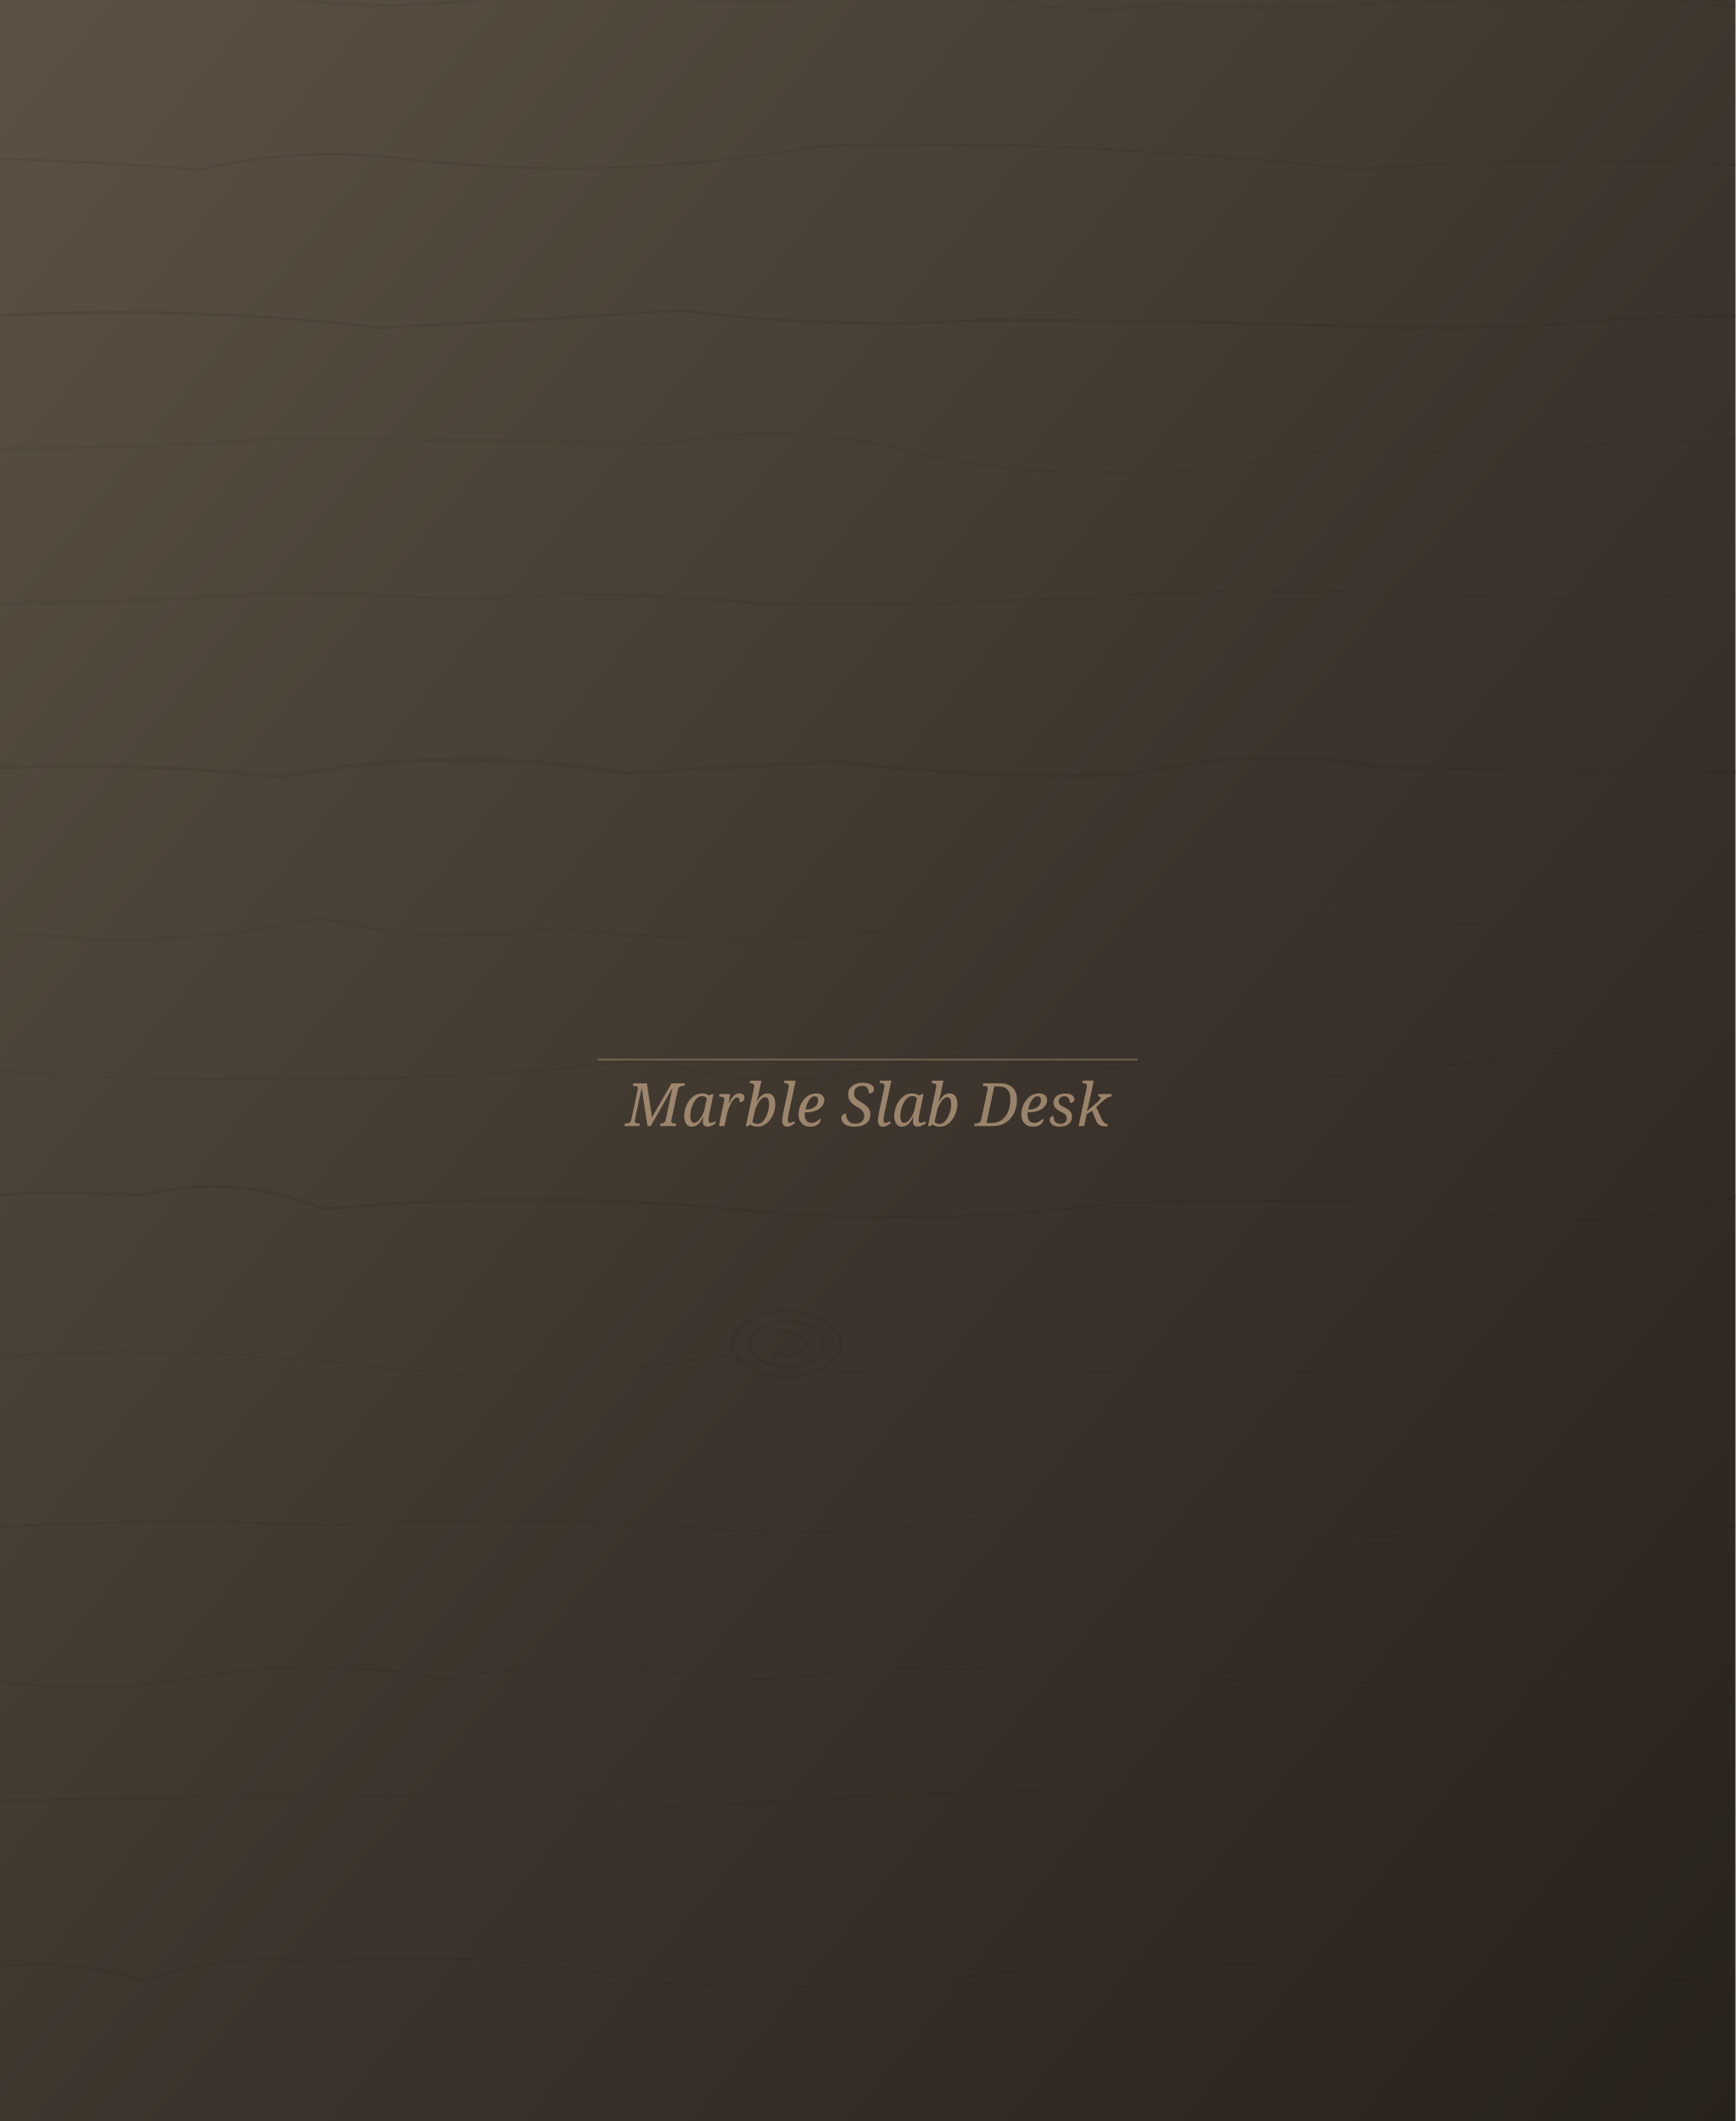
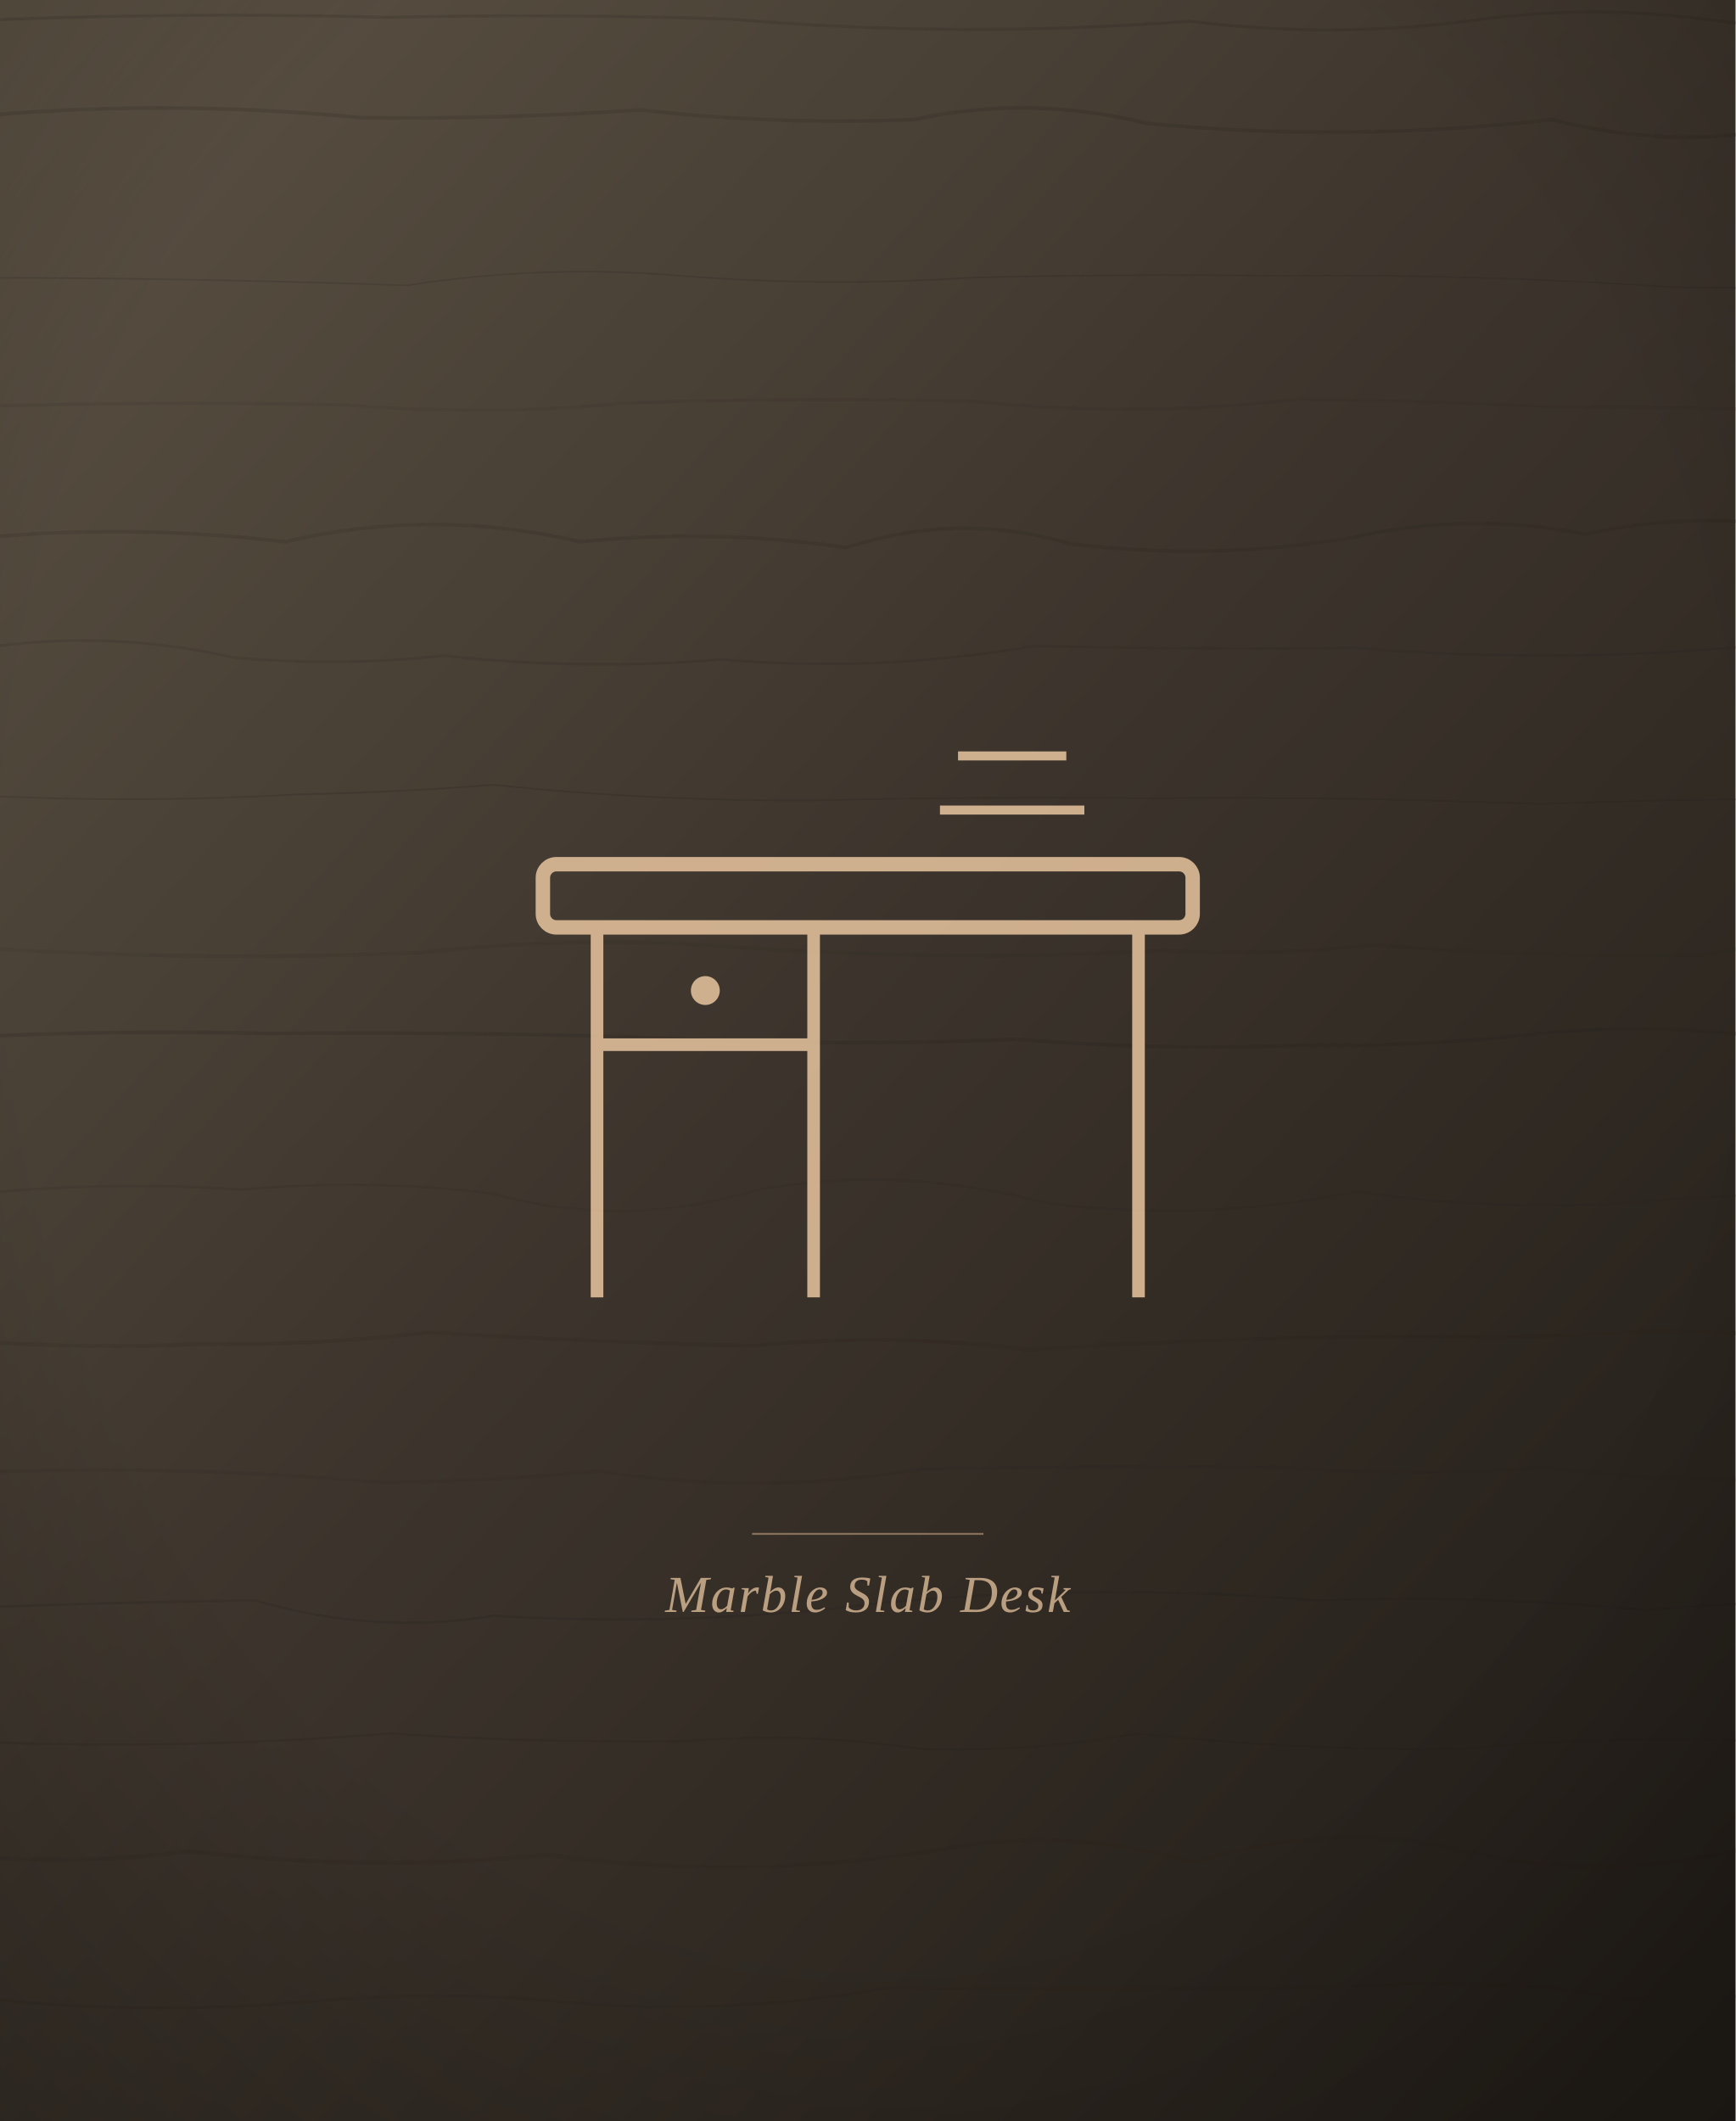
<svg xmlns="http://www.w3.org/2000/svg" width="900" height="1100" viewBox="0 0 900 1100">
  <defs>
-     <linearGradient id="g" x1="0" y1="0" x2="1" y2="1">
+     <linearGradient id="g" x1="0" y1="0" x2="0.9" y2="1">
      <stop offset="0" stop-color="#5c5244" />
-       <stop offset="0.55" stop-color="#3c342c" />
-       <stop offset="1" stop-color="#28221c" />
+       <stop offset="0.5" stop-color="#3c342c" />
+       <stop offset="1" stop-color="#221d18" />
    </linearGradient>
+     <radialGradient id="v" cx="0.5" cy="0.42" r="0.9">
+       <stop offset="0.55" stop-color="#000" stop-opacity="0" />
+       <stop offset="1" stop-color="#000" stop-opacity="0.35" />
+     </radialGradient>
  </defs>
  <rect width="900" height="1100" fill="url(#g)" />
  <g>
-     <path d="M -20 -1 Q 73 -11 165 1 Q 225 7 285 -7 Q 389 8 494 -7 Q 549 10 605 2 Q 668 7 732 -0 Q 794 4 855 -2 Q 909 8 963 1" fill="none" stroke="#28221c" stroke-opacity="0.08" stroke-width="1.7" />
-     <path d="M -20 82 Q 42 83 103 88 Q 155 76 206 82 Q 315 95 424 76 Q 511 73 597 79 Q 651 82 705 88 Q 813 79 920 87" fill="none" stroke="#28221c" stroke-opacity="0.13" stroke-width="1.1" />
-     <path d="M -20 165 Q 89 157 197 170 Q 276 166 354 161 Q 431 171 507 166 Q 616 166 725 170 Q 778 171 832 166 Q 935 161 1037 165" fill="none" stroke="#28221c" stroke-opacity="0.14" stroke-width="1.4" />
-     <path d="M -20 233 Q 67 233 154 227 Q 249 229 344 230 Q 414 217 484 237 Q 581 255 677 235 Q 733 230 788 239 Q 833 226 879 229 Q 935 223 991 235" fill="none" stroke="#28221c" stroke-opacity="0.06" stroke-width="2.4" />
-     <path d="M -20 313 Q 32 313 83 311 Q 161 305 238 311 Q 316 305 394 313 Q 494 315 593 308 Q 679 305 765 309 Q 811 313 857 309 Q 920 306 983 318" fill="none" stroke="#28221c" stroke-opacity="0.07" stroke-width="2.1" />
-     <path d="M -20 399 Q 63 394 146 403 Q 235 386 325 401 Q 379 398 433 395 Q 510 404 586 402 Q 652 386 718 398 Q 823 401 927 400" fill="none" stroke="#28221c" stroke-opacity="0.13" stroke-width="2.0" />
-     <path d="M -20 480 Q 73 496 166 476 Q 228 491 290 481 Q 391 494 492 478 Q 549 488 605 476 Q 682 469 759 479 Q 847 487 934 482" fill="none" stroke="#28221c" stroke-opacity="0.06" stroke-width="2.4" />
-     <path d="M -20 554 Q 65 561 150 559 Q 243 561 337 549 Q 383 565 430 558 Q 500 540 570 553 Q 670 566 769 550 Q 827 540 886 557 Q 947 573 1008 553" fill="none" stroke="#28221c" stroke-opacity="0.07" stroke-width="1.7" />
-     <path d="M -20 621 Q 27 617 73 620 Q 121 608 168 627 Q 269 618 370 626 Q 474 638 578 624 Q 660 622 741 624 Q 826 644 910 618 Q 1013 633 1116 621" fill="none" stroke="#28221c" stroke-opacity="0.14" stroke-width="1.5" />
-     <path d="M -20 705 Q 88 696 196 709 Q 284 720 372 703 Q 460 719 548 710 Q 638 717 729 707 Q 809 694 890 705 Q 999 721 1107 699" fill="none" stroke="#28221c" stroke-opacity="0.08" stroke-width="1.4" />
-     <path d="M -20 793 Q 75 787 170 791 Q 278 785 386 794 Q 449 797 512 787 Q 601 788 690 798 Q 756 796 822 787 Q 929 795 1035 798" fill="none" stroke="#28221c" stroke-opacity="0.13" stroke-width="1.1" />
-     <path d="M -20 869 Q 38 880 96 871 Q 164 858 231 871 Q 280 862 329 864 Q 385 876 442 866 Q 551 863 660 873 Q 753 873 845 870 Q 900 878 954 874" fill="none" stroke="#28221c" stroke-opacity="0.11" stroke-width="1.3" />
-     <path d="M -20 935 Q 88 931 196 932 Q 276 924 355 938 Q 450 930 546 929 Q 649 941 753 938 Q 812 945 870 936 Q 917 945 964 937" fill="none" stroke="#28221c" stroke-opacity="0.07" stroke-width="2.4" />
-     <path d="M -20 1023 Q 27 1013 74 1027 Q 120 1012 165 1018 Q 248 1010 331 1027 Q 406 1034 480 1028 Q 588 1012 696 1022 Q 793 1017 889 1029 Q 956 1028 1023 1020" fill="none" stroke="#28221c" stroke-opacity="0.13" stroke-width="1.5" />
-     <ellipse cx="408" cy="697" rx="10" ry="6" fill="none" stroke="#28221c" stroke-opacity="0.14" stroke-width="1.6" />
-     <ellipse cx="408" cy="697" rx="19" ry="12" fill="none" stroke="#28221c" stroke-opacity="0.14" stroke-width="1.6" />
-     <ellipse cx="408" cy="697" rx="28" ry="17" fill="none" stroke="#28221c" stroke-opacity="0.14" stroke-width="1.6" />
+     <path d="M -20 11 Q 91 6 201 9 Q 291 7 380 10 Q 498 20 617 11 Q 689 20 761 11 Q 823 2 884 10 Q 956 19 1027 10" fill="none" stroke="#221d18" stroke-opacity="0.16" stroke-width="1.6" />
+     <path d="M -20 61 Q 83 51 187 61 Q 259 62 332 57 Q 403 65 474 62 Q 534 49 595 64 Q 700 74 805 62 Q 866 78 927 66" fill="none" stroke="#221d18" stroke-opacity="0.16" stroke-width="1.9" />
+     <path d="M -20 144 Q 95 144 211 148 Q 282 137 353 143 Q 428 149 503 144 Q 582 142 662 143 Q 766 142 869 149 Q 944 150 1018 149" fill="none" stroke="#221d18" stroke-opacity="0.17" stroke-width="0.8" />
+     <path d="M -20 211 Q 80 208 180 210 Q 253 216 325 209 Q 415 206 504 208 Q 589 217 674 207 Q 741 208 808 211 Q 909 211 1009 216" fill="none" stroke="#221d18" stroke-opacity="0.09" stroke-width="1.7" />
+     <path d="M -20 280 Q 64 271 148 281 Q 224 263 301 281 Q 370 274 439 284 Q 497 265 555 282 Q 628 291 700 279 Q 761 265 822 277 Q 886 263 950 277" fill="none" stroke="#221d18" stroke-opacity="0.15" stroke-width="1.9" />
+     <path d="M -20 338 Q 50 325 121 341 Q 176 346 230 340 Q 302 348 374 342 Q 455 349 537 335 Q 619 337 702 336 Q 800 344 897 336 Q 999 325 1102 334" fill="none" stroke="#221d18" stroke-opacity="0.13" stroke-width="1.4" />
+     <path d="M -20 412 Q 67 417 154 412 Q 205 411 256 407 Q 342 416 427 415 Q 511 413 596 414 Q 697 413 799 417 Q 903 413 1008 415" fill="none" stroke="#221d18" stroke-opacity="0.18" stroke-width="0.9" />
+     <path d="M -20 491 Q 100 499 219 494 Q 299 485 379 491 Q 491 499 603 493 Q 658 496 713 490 Q 800 497 887 495 Q 967 477 1047 492" fill="none" stroke="#221d18" stroke-opacity="0.08" stroke-width="2.0" />
+     <path d="M -20 538 Q 60 534 140 536 Q 237 535 334 538 Q 431 543 527 539 Q 602 545 677 542 Q 738 543 798 536 Q 861 530 924 539" fill="none" stroke="#221d18" stroke-opacity="0.18" stroke-width="1.9" />
+     <path d="M -20 620 Q 53 612 126 617 Q 190 611 255 619 Q 324 638 393 617 Q 468 604 543 624 Q 624 634 704 618 Q 785 630 866 622 Q 943 617 1020 619" fill="none" stroke="#221d18" stroke-opacity="0.10" stroke-width="1.3" />
+     <path d="M -20 695 Q 42 700 105 697 Q 163 698 222 691 Q 306 696 390 698 Q 462 691 534 700 Q 640 693 746 693 Q 804 694 862 690 Q 968 694 1075 699" fill="none" stroke="#221d18" stroke-opacity="0.12" stroke-width="2.1" />
+     <path d="M -20 764 Q 89 759 199 769 Q 255 768 311 763 Q 394 776 477 762 Q 572 760 667 761 Q 735 766 802 761 Q 863 769 924 767" fill="none" stroke="#221d18" stroke-opacity="0.09" stroke-width="1.9" />
+     <path d="M -20 834 Q 56 831 132 830 Q 194 848 256 838 Q 358 844 460 831 Q 572 821 683 830 Q 768 827 853 835 Q 966 826 1080 832" fill="none" stroke="#221d18" stroke-opacity="0.17" stroke-width="1.3" />
+     <path d="M -20 903 Q 91 908 202 899 Q 278 904 355 903 Q 416 898 477 907 Q 533 909 590 899 Q 673 908 757 907 Q 844 899 932 904" fill="none" stroke="#221d18" stroke-opacity="0.16" stroke-width="1.2" />
+     <path d="M -20 962 Q 39 968 98 960 Q 191 971 284 962 Q 386 976 489 959 Q 554 947 619 966 Q 685 945 751 958 Q 829 978 907 958 Q 973 949 1039 963" fill="none" stroke="#221d18" stroke-opacity="0.12" stroke-width="2.2" />
+     <path d="M -20 1035 Q 70 1046 161 1038 Q 220 1033 279 1037 Q 370 1047 460 1031 Q 574 1032 687 1031 Q 751 1026 815 1032 Q 867 1043 920 1032 Q 992 1037 1065 1035" fill="none" stroke="#221d18" stroke-opacity="0.12" stroke-width="1.7" />
  </g>
-   <g opacity="0.55">
-     <rect x="310" y="549" width="280" height="1" fill="#e7c49f" opacity="0.5" />
-     <text x="450" y="584" text-anchor="middle" font-family="Georgia, serif" font-style="italic" font-size="31" fill="#e7c49f">Marble Slab Desk</text>
+   <rect width="900" height="1100" fill="url(#v)" />
+   <g opacity="0.85" transform="translate(216 261) scale(4.68)">
+     <rect x="14" y="40" width="72" height="7" rx="1.5" fill="none" stroke="#e7c49f" stroke-width="1.6" />
+     <path d="M20 47 L20 88 M80 47 L80 88 M20 60 H44 M44 47 V88" stroke="#e7c49f" stroke-width="1.4" />
+     <circle cx="32" cy="54" r="1.6" fill="#e7c49f" />
+     <path d="M58 34 L74 34 M60 28 L72 28" stroke="#e7c49f" stroke-width="1" />
+   </g>
+   <g opacity="0.75">
+     <rect x="390" y="795" width="120" height="1" fill="#e7c49f" opacity="0.6" />
+     <text x="450" y="836" text-anchor="middle" font-family="Georgia, 'Times New Roman', serif" font-style="italic" font-size="27" fill="#e7c49f" letter-spacing="1">Marble Slab Desk</text>
  </g>
</svg>
